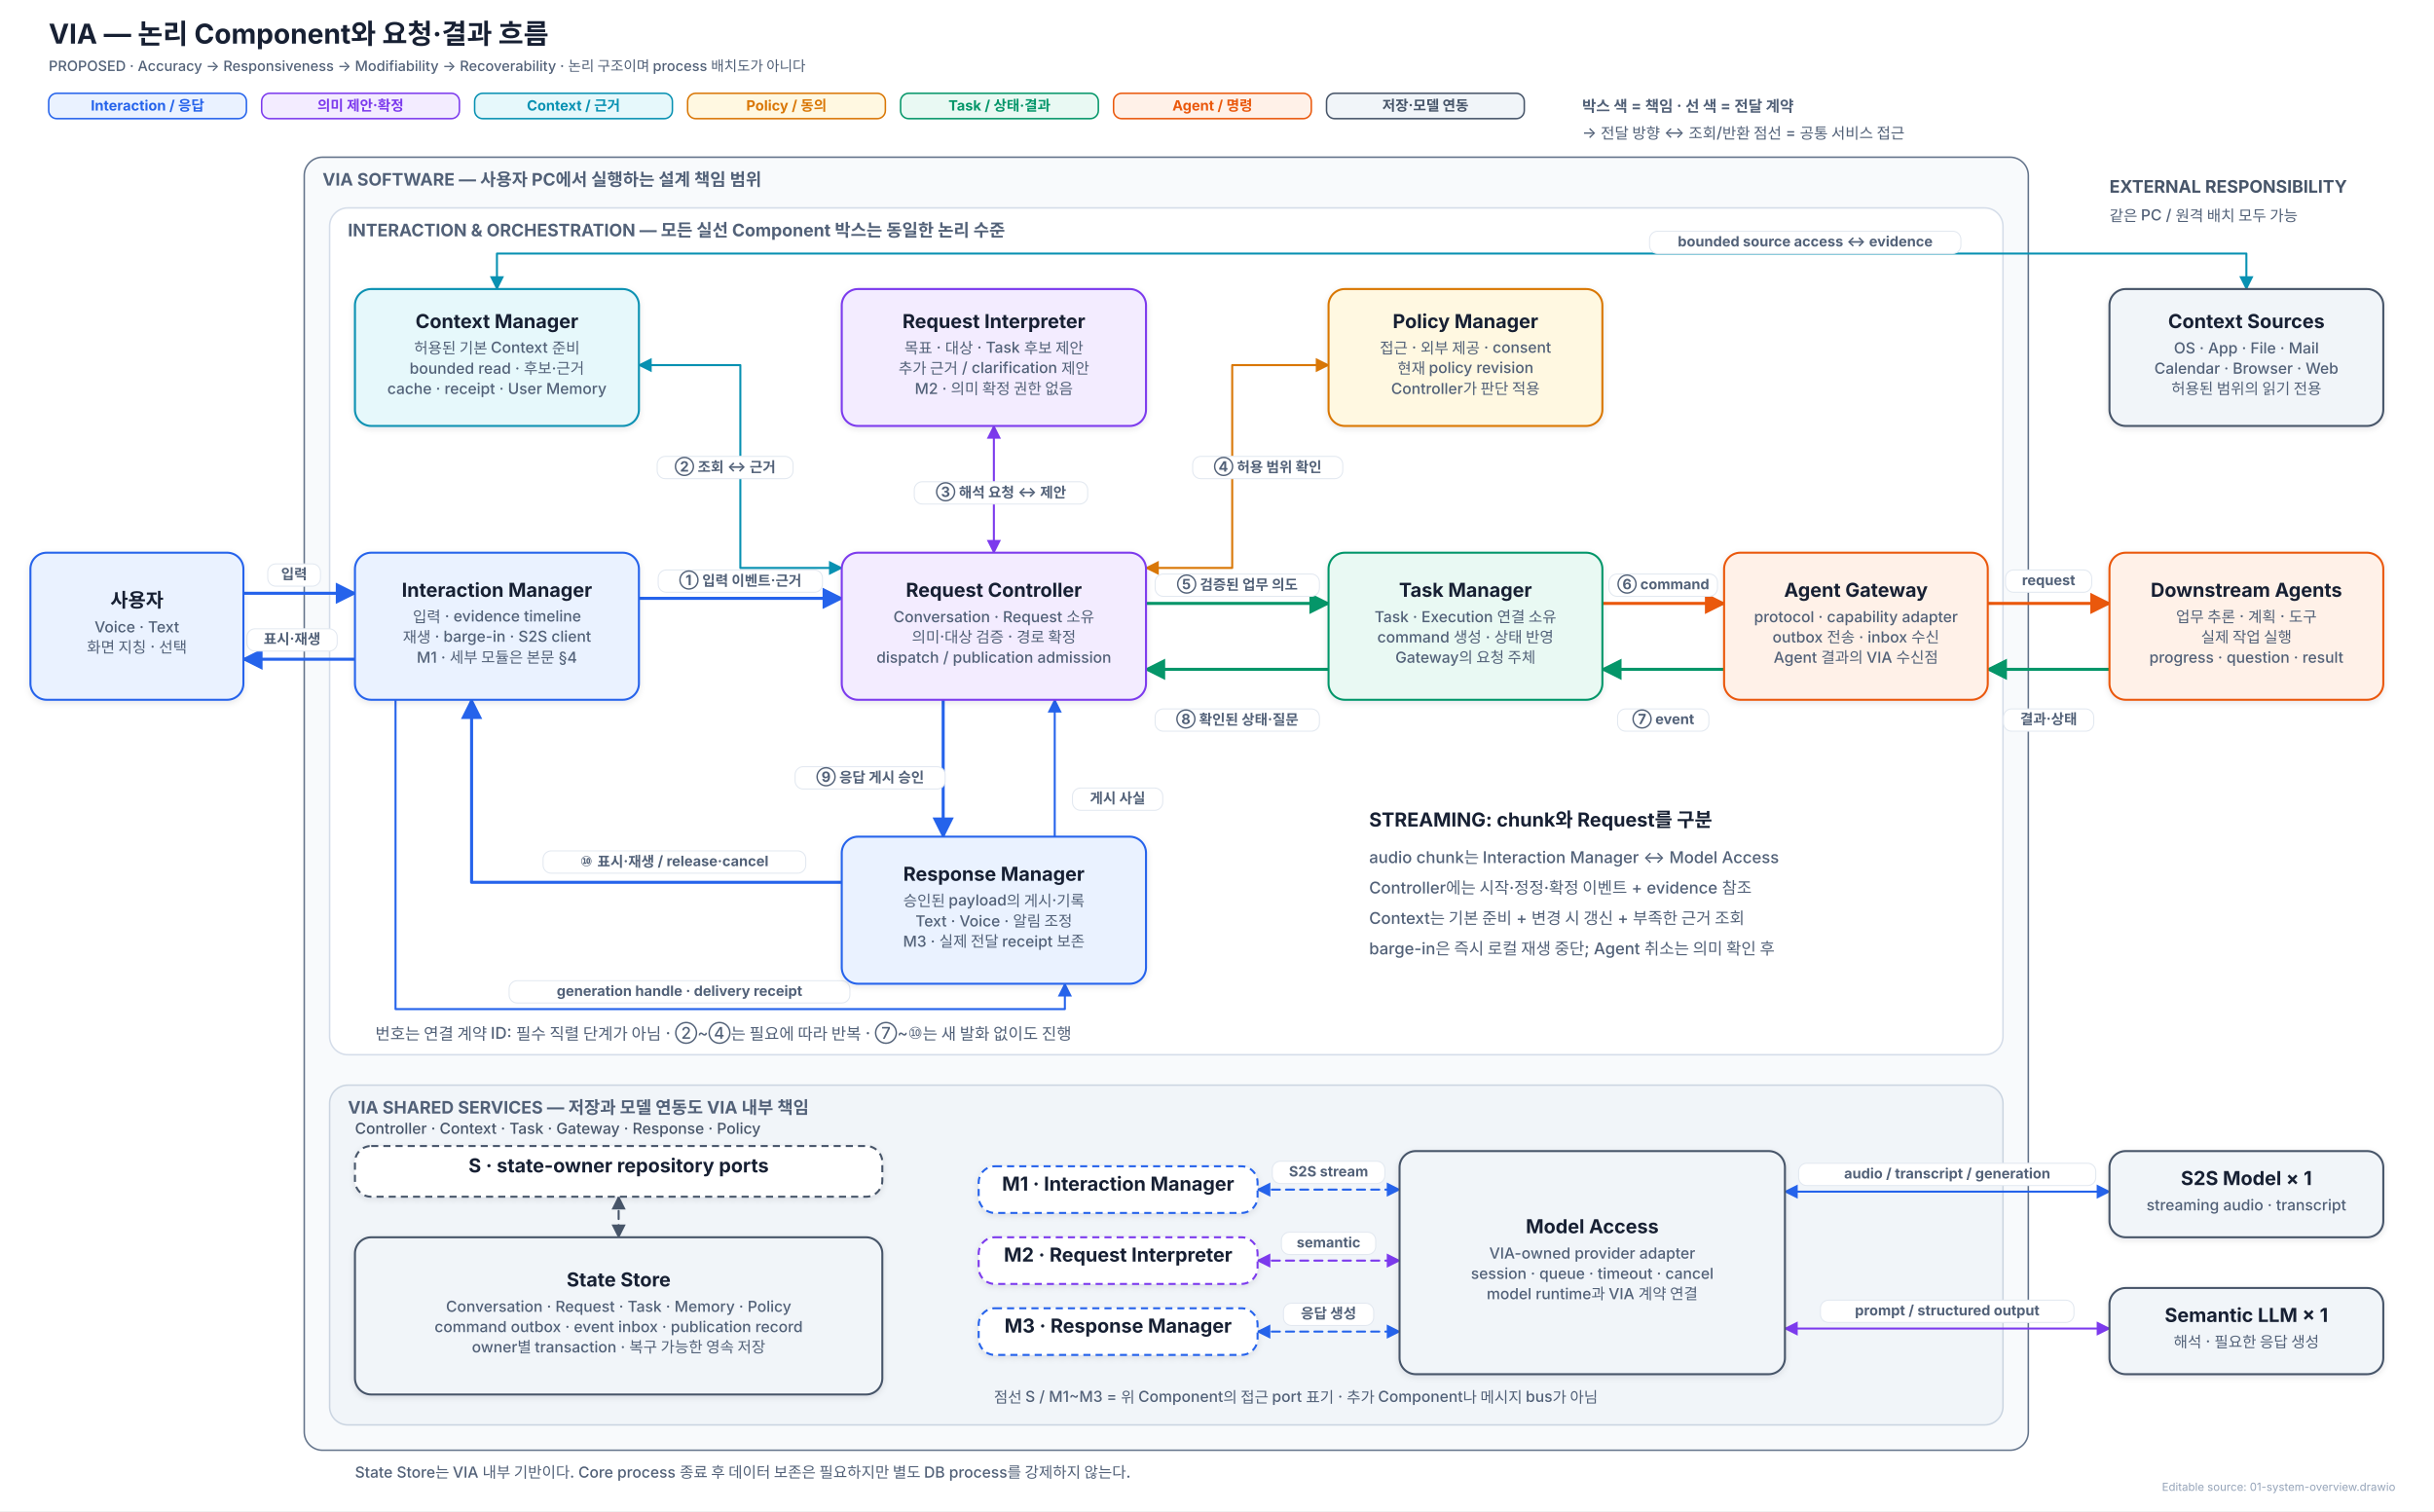
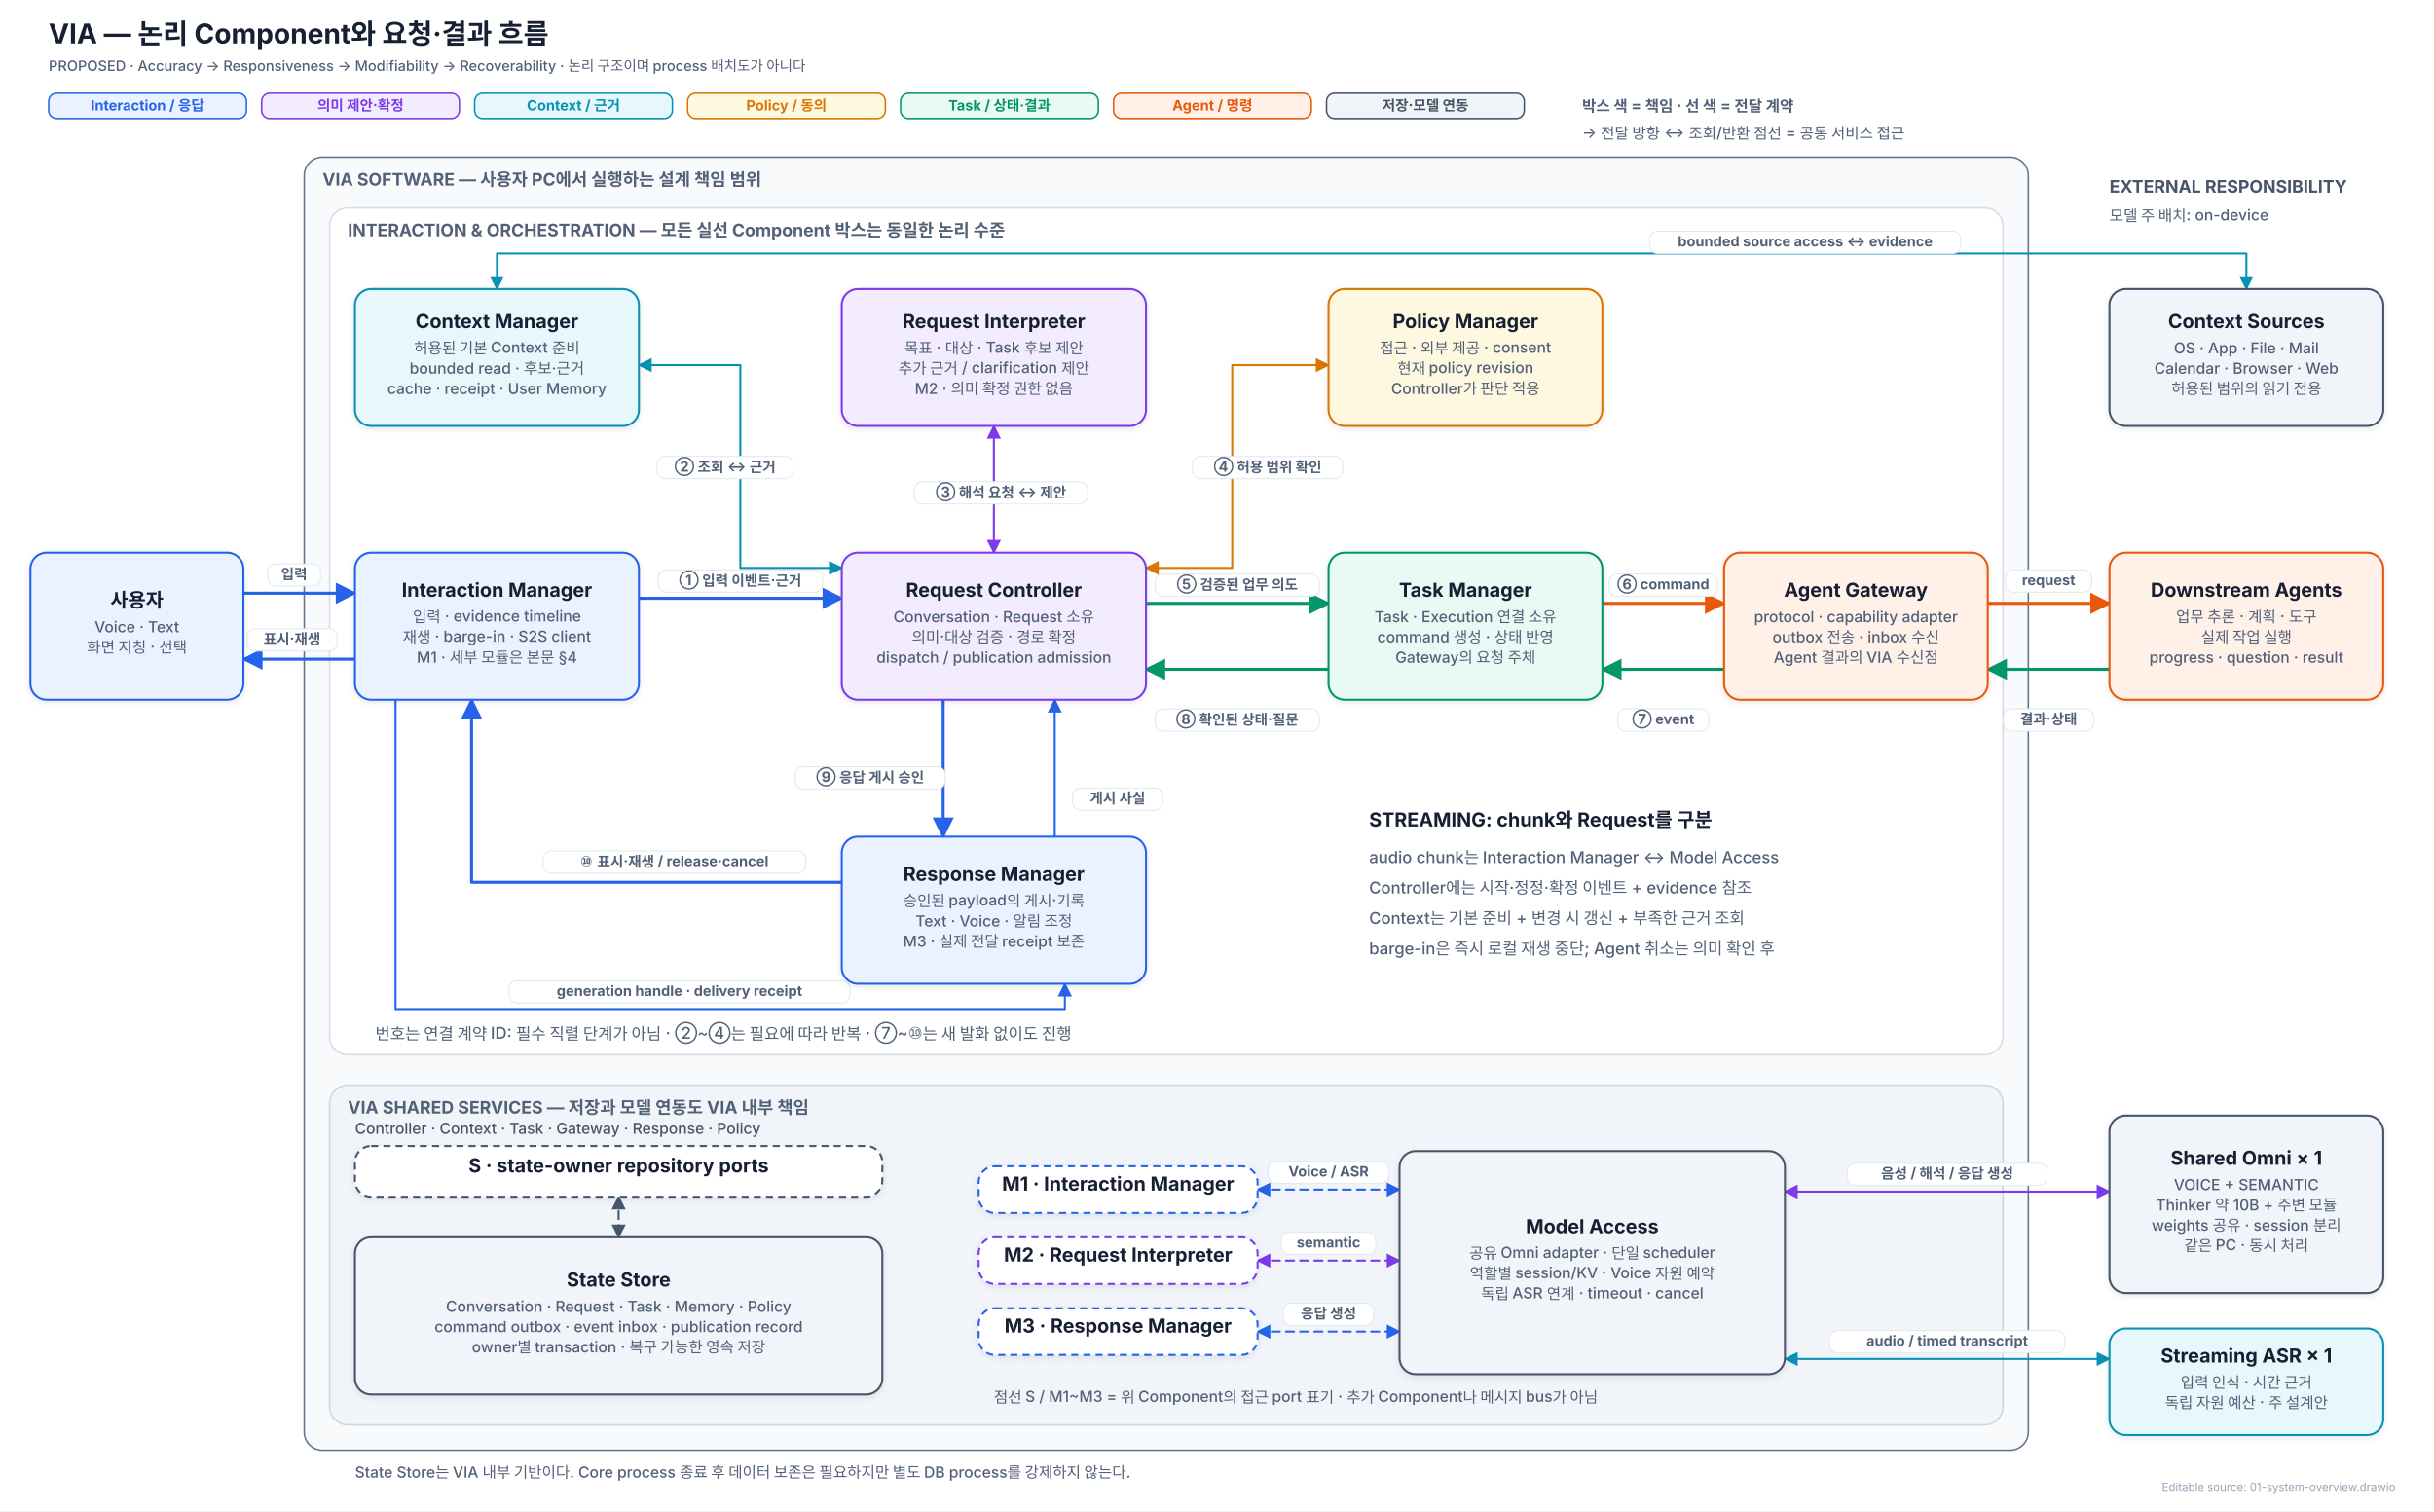
<svg xmlns="http://www.w3.org/2000/svg" width="2400" height="1490" viewBox="0 0 2400 1490" role="img" aria-labelledby="title desc">
  <defs>
    <marker id="arrow" viewBox="0 0 10 10" refX="9" refY="5" markerWidth="7" markerHeight="7" orient="auto-start-reverse">
      <path d="M 0 0 L 10 5 L 0 10 z" fill="#64748B" />
    </marker>
    <marker id="arrow-blue" viewBox="0 0 10 10" refX="9" refY="5" markerWidth="7" markerHeight="7" orient="auto-start-reverse">
      <path d="M 0 0 L 10 5 L 0 10 z" fill="#2563EB" />
    </marker>
    <marker id="arrow-cyan" viewBox="0 0 10 10" refX="9" refY="5" markerWidth="7" markerHeight="7" orient="auto-start-reverse">
      <path d="M 0 0 L 10 5 L 0 10 z" fill="#0891B2" />
    </marker>
    <marker id="arrow-purple" viewBox="0 0 10 10" refX="9" refY="5" markerWidth="7" markerHeight="7" orient="auto-start-reverse">
      <path d="M 0 0 L 10 5 L 0 10 z" fill="#7C3AED" />
    </marker>
    <marker id="arrow-green" viewBox="0 0 10 10" refX="9" refY="5" markerWidth="7" markerHeight="7" orient="auto-start-reverse">
      <path d="M 0 0 L 10 5 L 0 10 z" fill="#059669" />
    </marker>
    <marker id="arrow-orange" viewBox="0 0 10 10" refX="9" refY="5" markerWidth="7" markerHeight="7" orient="auto-start-reverse">
      <path d="M 0 0 L 10 5 L 0 10 z" fill="#EA580C" />
    </marker>
    <marker id="arrow-amber" viewBox="0 0 10 10" refX="9" refY="5" markerWidth="7" markerHeight="7" orient="auto-start-reverse">
      <path d="M 0 0 L 10 5 L 0 10 z" fill="#D97706" />
    </marker>
    <marker id="arrow-gray" viewBox="0 0 10 10" refX="9" refY="5" markerWidth="7" markerHeight="7" orient="auto-start-reverse">
      <path d="M 0 0 L 10 5 L 0 10 z" fill="#475569" />
    </marker>
    <marker id="arrow-red" viewBox="0 0 10 10" refX="9" refY="5" markerWidth="7" markerHeight="7" orient="auto-start-reverse">
      <path d="M 0 0 L 10 5 L 0 10 z" fill="#DC2626" />
    </marker>
    <filter id="shadow" x="-10%" y="-10%" width="120%" height="140%">
      <feDropShadow dx="0" dy="2" stdDeviation="3" flood-color="#0F172A" flood-opacity="0.10" />
    </filter>
  </defs>
  <rect width="2400" height="1490" fill="#FFFFFF" />
  <text x="48" y="43" font-family="Inter, Arial, sans-serif" font-size="27" font-weight="750" fill="#172033">VIA — 논리 Component와 요청·결과 흐름</text>
  <text x="48" y="70" font-family="Inter, Arial, sans-serif" font-size="14" font-weight="500" fill="#526178">PROPOSED · Accuracy → Responsiveness → Modifiability → Recoverability · 논리 구조이며 process 배치도가 아니다</text>
  <rect x="300" y="155" width="1700" height="1275" rx="18" fill="#F8FAFC" stroke="#64748B" stroke-width="1.5" />
  <text x="318" y="183" font-family="Inter, Arial, sans-serif" font-size="17" font-weight="750" fill="#526178">VIA SOFTWARE — 사용자 PC에서 실행하는 설계 책임 범위</text>
  <rect x="325" y="205" width="1650" height="835" rx="18" fill="#FFFFFF" stroke="#D5DDE9" stroke-width="1.5" />
  <text x="343" y="233" font-family="Inter, Arial, sans-serif" font-size="17" font-weight="750" fill="#526178">INTERACTION &amp; ORCHESTRATION — 모든 실선 Component 박스는 동일한 논리 수준</text>
  <rect x="325" y="1070" width="1650" height="335" rx="18" fill="#F1F5F9" stroke="#CBD5E1" stroke-width="1.5" />
  <text x="343" y="1098" font-family="Inter, Arial, sans-serif" font-size="17" font-weight="750" fill="#526178">VIA SHARED SERVICES — 저장과 모델 연동도 VIA 내부 책임</text>
  <polyline points="240,585 350,585" fill="none" stroke="#2563EB" stroke-width="3" stroke-linejoin="round" stroke-linecap="round" marker-end="url(#arrow-blue)" />
  <rect x="264.0" y="556" width="52" height="22" rx="8" fill="#FFFFFF" stroke="#E2E8F0" />
  <text x="290" y="571" text-anchor="middle" font-family="Inter, Arial, sans-serif" font-size="14" font-weight="650" fill="#526178">입력</text>
  <polyline points="350,650 240,650" fill="none" stroke="#2563EB" stroke-width="3" stroke-linejoin="round" stroke-linecap="round" marker-end="url(#arrow-blue)" />
  <rect x="243.5" y="620" width="89" height="22" rx="8" fill="#FFFFFF" stroke="#E2E8F0" />
  <text x="288" y="635" text-anchor="middle" font-family="Inter, Arial, sans-serif" font-size="14" font-weight="650" fill="#526178">표시·재생</text>
  <polyline points="630,590 830,590" fill="none" stroke="#2563EB" stroke-width="3" stroke-linejoin="round" stroke-linecap="round" marker-end="url(#arrow-blue)" />
  <rect x="649.0" y="562" width="162" height="22" rx="8" fill="#FFFFFF" stroke="#E2E8F0" />
  <text x="730" y="577" text-anchor="middle" font-family="Inter, Arial, sans-serif" font-size="14" font-weight="650" fill="#526178">① 입력 이벤트·근거</text>
  <polyline points="830,560 730,560 730,360 630,360" fill="none" stroke="#0891B2" stroke-width="2" stroke-linejoin="round" stroke-linecap="round" marker-end="url(#arrow-cyan)" marker-start="url(#arrow-cyan)" />
  <rect x="648.0" y="450" width="134" height="22" rx="8" fill="#FFFFFF" stroke="#E2E8F0" />
  <text x="715" y="465" text-anchor="middle" font-family="Inter, Arial, sans-serif" font-size="14" font-weight="650" fill="#526178">② 조회 ↔ 근거</text>
  <polyline points="980,545 980,420" fill="none" stroke="#7C3AED" stroke-width="2" stroke-linejoin="round" stroke-linecap="round" marker-end="url(#arrow-purple)" marker-start="url(#arrow-purple)" />
  <rect x="901.5" y="475" width="171" height="22" rx="8" fill="#FFFFFF" stroke="#E2E8F0" />
  <text x="987" y="490" text-anchor="middle" font-family="Inter, Arial, sans-serif" font-size="14" font-weight="650" fill="#526178">③ 해석 요청 ↔ 제안</text>
  <polyline points="1130,560 1215,560 1215,360 1310,360" fill="none" stroke="#D97706" stroke-width="2" stroke-linejoin="round" stroke-linecap="round" marker-end="url(#arrow-amber)" marker-start="url(#arrow-amber)" />
  <rect x="1176.0" y="450" width="148" height="22" rx="8" fill="#FFFFFF" stroke="#E2E8F0" />
  <text x="1250" y="465" text-anchor="middle" font-family="Inter, Arial, sans-serif" font-size="14" font-weight="650" fill="#526178">④ 허용 범위 확인</text>
  <polyline points="1130,595 1310,595" fill="none" stroke="#059669" stroke-width="3" stroke-linejoin="round" stroke-linecap="round" marker-end="url(#arrow-green)" />
  <rect x="1139.0" y="566" width="162" height="22" rx="8" fill="#FFFFFF" stroke="#E2E8F0" />
  <text x="1220" y="581" text-anchor="middle" font-family="Inter, Arial, sans-serif" font-size="14" font-weight="650" fill="#526178">⑤ 검증된 업무 의도</text>
  <polyline points="1310,660 1130,660" fill="none" stroke="#059669" stroke-width="3" stroke-linejoin="round" stroke-linecap="round" marker-end="url(#arrow-green)" />
  <rect x="1139.0" y="699" width="162" height="22" rx="8" fill="#FFFFFF" stroke="#E2E8F0" />
  <text x="1220" y="714" text-anchor="middle" font-family="Inter, Arial, sans-serif" font-size="14" font-weight="650" fill="#526178">⑧ 확인된 상태·질문</text>
  <polyline points="1580,595 1700,595" fill="none" stroke="#EA580C" stroke-width="3" stroke-linejoin="round" stroke-linecap="round" marker-end="url(#arrow-orange)" />
  <rect x="1586.5" y="566" width="107" height="22" rx="8" fill="#FFFFFF" stroke="#E2E8F0" />
  <text x="1640" y="581" text-anchor="middle" font-family="Inter, Arial, sans-serif" font-size="14" font-weight="650" fill="#526178">⑥ command</text>
  <polyline points="1700,660 1580,660" fill="none" stroke="#059669" stroke-width="3" stroke-linejoin="round" stroke-linecap="round" marker-end="url(#arrow-green)" />
  <rect x="1595.0" y="699" width="90" height="22" rx="8" fill="#FFFFFF" stroke="#E2E8F0" />
  <text x="1640" y="714" text-anchor="middle" font-family="Inter, Arial, sans-serif" font-size="14" font-weight="650" fill="#526178">⑦ event</text>
  <polyline points="1960,595 2080,595" fill="none" stroke="#EA580C" stroke-width="3" stroke-linejoin="round" stroke-linecap="round" marker-end="url(#arrow-orange)" />
  <rect x="1977.5" y="562" width="85" height="22" rx="8" fill="#FFFFFF" stroke="#E2E8F0" />
  <text x="2020" y="577" text-anchor="middle" font-family="Inter, Arial, sans-serif" font-size="14" font-weight="650" fill="#526178">request</text>
  <polyline points="2080,660 1960,660" fill="none" stroke="#059669" stroke-width="3" stroke-linejoin="round" stroke-linecap="round" marker-end="url(#arrow-green)" />
  <rect x="1975.5" y="699" width="89" height="22" rx="8" fill="#FFFFFF" stroke="#E2E8F0" />
  <text x="2020" y="714" text-anchor="middle" font-family="Inter, Arial, sans-serif" font-size="14" font-weight="650" fill="#526178">결과·상태</text>
  <polyline points="930,690 930,825" fill="none" stroke="#2563EB" stroke-width="3" stroke-linejoin="round" stroke-linecap="round" marker-end="url(#arrow-blue)" />
  <rect x="784.0" y="756" width="148" height="22" rx="8" fill="#FFFFFF" stroke="#E2E8F0" />
  <text x="858" y="771" text-anchor="middle" font-family="Inter, Arial, sans-serif" font-size="14" font-weight="650" fill="#526178">⑨ 응답 게시 승인</text>
  <polyline points="1040,825 1040,690" fill="none" stroke="#2563EB" stroke-width="2" stroke-linejoin="round" stroke-linecap="round" marker-end="url(#arrow-blue)" />
  <rect x="1057.5" y="777" width="89" height="22" rx="8" fill="#FFFFFF" stroke="#E2E8F0" />
  <text x="1102" y="792" text-anchor="middle" font-family="Inter, Arial, sans-serif" font-size="14" font-weight="650" fill="#526178">게시 사실</text>
  <polyline points="830,870 465,870 465,690" fill="none" stroke="#2563EB" stroke-width="3" stroke-linejoin="round" stroke-linecap="round" marker-end="url(#arrow-blue)" />
  <rect x="535.5" y="839" width="259" height="22" rx="8" fill="#FFFFFF" stroke="#E2E8F0" />
  <text x="665" y="854" text-anchor="middle" font-family="Inter, Arial, sans-serif" font-size="14" font-weight="650" fill="#526178">⑩ 표시·재생 / release·cancel</text>
  <polyline points="390,690 390,995 1050,995 1050,970" fill="none" stroke="#2563EB" stroke-width="2" stroke-linejoin="round" stroke-linecap="round" marker-end="url(#arrow-blue)" />
  <rect x="502.0" y="967" width="336" height="22" rx="8" fill="#FFFFFF" stroke="#E2E8F0" />
  <text x="670" y="982" text-anchor="middle" font-family="Inter, Arial, sans-serif" font-size="14" font-weight="650" fill="#526178">generation handle · delivery receipt</text>
  <polyline points="490,285 490,250 2215,250 2215,285" fill="none" stroke="#0891B2" stroke-width="2" stroke-linejoin="round" stroke-linecap="round" marker-end="url(#arrow-cyan)" marker-start="url(#arrow-cyan)" />
  <rect x="1626.5" y="228" width="307" height="22" rx="8" fill="#FFFFFF" stroke="#E2E8F0" />
  <text x="1780" y="243" text-anchor="middle" font-family="Inter, Arial, sans-serif" font-size="14" font-weight="650" fill="#526178">bounded source access ↔ evidence</text>
  <polyline points="610,1180 610,1220" fill="none" stroke="#475569" stroke-width="2" stroke-linejoin="round" stroke-linecap="round" marker-end="url(#arrow-gray)" marker-start="url(#arrow-gray)" stroke-dasharray="8 6" />
  <polyline points="1240,1173 1380,1173" fill="none" stroke="#2563EB" stroke-width="2" stroke-linejoin="round" stroke-linecap="round" marker-end="url(#arrow-blue)" marker-start="url(#arrow-blue)" stroke-dasharray="8 6" />
-   <rect x="1254.5" y="1145" width="111" height="22" rx="8" fill="#FFFFFF" stroke="#E2E8F0" />
-   <text x="1310" y="1160" text-anchor="middle" font-family="Inter, Arial, sans-serif" font-size="14" font-weight="650" fill="#526178">S2S stream</text>
+   <rect x="1250.5" y="1145" width="119" height="22" rx="8" fill="#FFFFFF" stroke="#E2E8F0" />
+   <text x="1310" y="1160" text-anchor="middle" font-family="Inter, Arial, sans-serif" font-size="14" font-weight="650" fill="#526178">Voice / ASR</text>
  <polyline points="1240,1243 1380,1243" fill="none" stroke="#7C3AED" stroke-width="2" stroke-linejoin="round" stroke-linecap="round" marker-end="url(#arrow-purple)" marker-start="url(#arrow-purple)" stroke-dasharray="8 6" />
  <rect x="1263.5" y="1215" width="93" height="22" rx="8" fill="#FFFFFF" stroke="#E2E8F0" />
  <text x="1310" y="1230" text-anchor="middle" font-family="Inter, Arial, sans-serif" font-size="14" font-weight="650" fill="#526178">semantic</text>
  <polyline points="1240,1313 1380,1313" fill="none" stroke="#2563EB" stroke-width="2" stroke-linejoin="round" stroke-linecap="round" marker-end="url(#arrow-blue)" marker-start="url(#arrow-blue)" stroke-dasharray="8 6" />
  <rect x="1265.5" y="1285" width="89" height="22" rx="8" fill="#FFFFFF" stroke="#E2E8F0" />
  <text x="1310" y="1300" text-anchor="middle" font-family="Inter, Arial, sans-serif" font-size="14" font-weight="650" fill="#526178">응답 생성</text>
-   <polyline points="1760,1175 2080,1175" fill="none" stroke="#2563EB" stroke-width="2" stroke-linejoin="round" stroke-linecap="round" marker-end="url(#arrow-blue)" marker-start="url(#arrow-blue)" />
-   <rect x="1773.5" y="1147" width="293" height="22" rx="8" fill="#FFFFFF" stroke="#E2E8F0" />
-   <text x="1920" y="1162" text-anchor="middle" font-family="Inter, Arial, sans-serif" font-size="14" font-weight="650" fill="#526178">audio / transcript / generation</text>
-   <polyline points="1760,1310 2080,1310" fill="none" stroke="#7C3AED" stroke-width="2" stroke-linejoin="round" stroke-linecap="round" marker-end="url(#arrow-purple)" marker-start="url(#arrow-purple)" />
-   <rect x="1795.0" y="1282" width="250" height="22" rx="8" fill="#FFFFFF" stroke="#E2E8F0" />
-   <text x="1920" y="1297" text-anchor="middle" font-family="Inter, Arial, sans-serif" font-size="14" font-weight="650" fill="#526178">prompt / structured output</text>
+   <polyline points="1760,1175 2080,1175" fill="none" stroke="#7C3AED" stroke-width="2" stroke-linejoin="round" stroke-linecap="round" marker-end="url(#arrow-purple)" marker-start="url(#arrow-purple)" />
+   <rect x="1821.5" y="1147" width="197" height="22" rx="8" fill="#FFFFFF" stroke="#E2E8F0" />
+   <text x="1920" y="1162" text-anchor="middle" font-family="Inter, Arial, sans-serif" font-size="14" font-weight="650" fill="#526178">음성 / 해석 / 응답 생성</text>
+   <polyline points="1760,1340 2080,1340" fill="none" stroke="#0891B2" stroke-width="2" stroke-linejoin="round" stroke-linecap="round" marker-end="url(#arrow-cyan)" marker-start="url(#arrow-cyan)" />
+   <rect x="1804.0" y="1312" width="232" height="22" rx="8" fill="#FFFFFF" stroke="#E2E8F0" />
+   <text x="1920" y="1327" text-anchor="middle" font-family="Inter, Arial, sans-serif" font-size="14" font-weight="650" fill="#526178">audio / timed transcript</text>
  <rect x="30" y="545" width="210" height="145" rx="16" fill="#EAF2FF" stroke="#2563EB" stroke-width="2" filter="url(#shadow)" />
  <g font-family="Inter, Arial, sans-serif">
    <text x="135.0" y="598.5" text-anchor="middle" font-size="19" font-weight="700" fill="#172033">사용자</text>
    <text x="135.0" y="623.5" text-anchor="middle" font-size="15" font-weight="500" fill="#526178">Voice · Text</text>
    <text x="135.0" y="643.5" text-anchor="middle" font-size="15" font-weight="500" fill="#526178">화면 지칭 · 선택</text>
  </g>
  <rect x="350" y="545" width="280" height="145" rx="16" fill="#EAF2FF" stroke="#2563EB" stroke-width="2" filter="url(#shadow)" />
  <g font-family="Inter, Arial, sans-serif">
    <text x="490.0" y="588.5" text-anchor="middle" font-size="19" font-weight="700" fill="#172033">Interaction Manager</text>
    <text x="490.0" y="613.5" text-anchor="middle" font-size="15" font-weight="500" fill="#526178">입력 · evidence timeline</text>
    <text x="490.0" y="633.5" text-anchor="middle" font-size="15" font-weight="500" fill="#526178">재생 · barge-in · S2S client</text>
    <text x="490.0" y="653.5" text-anchor="middle" font-size="15" font-weight="500" fill="#526178">M1 · 세부 모듈은 본문 §4</text>
  </g>
  <rect x="830" y="545" width="300" height="145" rx="16" fill="#F3ECFF" stroke="#7C3AED" stroke-width="2" filter="url(#shadow)" />
  <g font-family="Inter, Arial, sans-serif">
    <text x="980.0" y="588.5" text-anchor="middle" font-size="19" font-weight="700" fill="#172033">Request Controller</text>
    <text x="980.0" y="613.5" text-anchor="middle" font-size="15" font-weight="500" fill="#526178">Conversation · Request 소유</text>
    <text x="980.0" y="633.5" text-anchor="middle" font-size="15" font-weight="500" fill="#526178">의미·대상 검증 · 경로 확정</text>
    <text x="980.0" y="653.5" text-anchor="middle" font-size="15" font-weight="500" fill="#526178">dispatch / publication admission</text>
  </g>
  <rect x="1310" y="545" width="270" height="145" rx="16" fill="#E9F9F3" stroke="#059669" stroke-width="2" filter="url(#shadow)" />
  <g font-family="Inter, Arial, sans-serif">
    <text x="1445.0" y="588.5" text-anchor="middle" font-size="19" font-weight="700" fill="#172033">Task Manager</text>
    <text x="1445.0" y="613.5" text-anchor="middle" font-size="15" font-weight="500" fill="#526178">Task · Execution 연결 소유</text>
    <text x="1445.0" y="633.5" text-anchor="middle" font-size="15" font-weight="500" fill="#526178">command 생성 · 상태 반영</text>
    <text x="1445.0" y="653.5" text-anchor="middle" font-size="15" font-weight="500" fill="#526178">Gateway의 요청 주체</text>
  </g>
  <rect x="1700" y="545" width="260" height="145" rx="16" fill="#FFF1E8" stroke="#EA580C" stroke-width="2" filter="url(#shadow)" />
  <g font-family="Inter, Arial, sans-serif">
    <text x="1830.0" y="588.5" text-anchor="middle" font-size="19" font-weight="700" fill="#172033">Agent Gateway</text>
    <text x="1830.0" y="613.5" text-anchor="middle" font-size="15" font-weight="500" fill="#526178">protocol · capability adapter</text>
    <text x="1830.0" y="633.5" text-anchor="middle" font-size="15" font-weight="500" fill="#526178">outbox 전송 · inbox 수신</text>
    <text x="1830.0" y="653.5" text-anchor="middle" font-size="15" font-weight="500" fill="#526178">Agent 결과의 VIA 수신점</text>
  </g>
  <rect x="2080" y="545" width="270" height="145" rx="16" fill="#FFF1E8" stroke="#EA580C" stroke-width="2" filter="url(#shadow)" />
  <g font-family="Inter, Arial, sans-serif">
    <text x="2215.0" y="588.5" text-anchor="middle" font-size="19" font-weight="700" fill="#172033">Downstream Agents</text>
    <text x="2215.0" y="613.5" text-anchor="middle" font-size="15" font-weight="500" fill="#526178">업무 추론 · 계획 · 도구</text>
    <text x="2215.0" y="633.5" text-anchor="middle" font-size="15" font-weight="500" fill="#526178">실제 작업 실행</text>
    <text x="2215.0" y="653.5" text-anchor="middle" font-size="15" font-weight="500" fill="#526178">progress · question · result</text>
  </g>
  <rect x="350" y="285" width="280" height="135" rx="16" fill="#E6F8FB" stroke="#0891B2" stroke-width="2" filter="url(#shadow)" />
  <g font-family="Inter, Arial, sans-serif">
    <text x="490.0" y="323.5" text-anchor="middle" font-size="19" font-weight="700" fill="#172033">Context Manager</text>
    <text x="490.0" y="348.5" text-anchor="middle" font-size="15" font-weight="500" fill="#526178">허용된 기본 Context 준비</text>
    <text x="490.0" y="368.5" text-anchor="middle" font-size="15" font-weight="500" fill="#526178">bounded read · 후보·근거</text>
    <text x="490.0" y="388.5" text-anchor="middle" font-size="15" font-weight="500" fill="#526178">cache · receipt · User Memory</text>
  </g>
  <rect x="830" y="285" width="300" height="135" rx="16" fill="#F3ECFF" stroke="#7C3AED" stroke-width="2" filter="url(#shadow)" />
  <g font-family="Inter, Arial, sans-serif">
    <text x="980.0" y="323.5" text-anchor="middle" font-size="19" font-weight="700" fill="#172033">Request Interpreter</text>
    <text x="980.0" y="348.5" text-anchor="middle" font-size="15" font-weight="500" fill="#526178">목표 · 대상 · Task 후보 제안</text>
    <text x="980.0" y="368.5" text-anchor="middle" font-size="15" font-weight="500" fill="#526178">추가 근거 / clarification 제안</text>
    <text x="980.0" y="388.5" text-anchor="middle" font-size="15" font-weight="500" fill="#526178">M2 · 의미 확정 권한 없음</text>
  </g>
  <rect x="1310" y="285" width="270" height="135" rx="16" fill="#FFF8E1" stroke="#D97706" stroke-width="2" filter="url(#shadow)" />
  <g font-family="Inter, Arial, sans-serif">
    <text x="1445.0" y="323.5" text-anchor="middle" font-size="19" font-weight="700" fill="#172033">Policy Manager</text>
    <text x="1445.0" y="348.5" text-anchor="middle" font-size="15" font-weight="500" fill="#526178">접근 · 외부 제공 · consent</text>
    <text x="1445.0" y="368.5" text-anchor="middle" font-size="15" font-weight="500" fill="#526178">현재 policy revision</text>
    <text x="1445.0" y="388.5" text-anchor="middle" font-size="15" font-weight="500" fill="#526178">Controller가 판단 적용</text>
  </g>
  <rect x="2080" y="285" width="270" height="135" rx="16" fill="#F1F5F9" stroke="#475569" stroke-width="2" filter="url(#shadow)" />
  <g font-family="Inter, Arial, sans-serif">
    <text x="2215.0" y="323.5" text-anchor="middle" font-size="19" font-weight="700" fill="#172033">Context Sources</text>
    <text x="2215.0" y="348.5" text-anchor="middle" font-size="15" font-weight="500" fill="#526178">OS · App · File · Mail</text>
    <text x="2215.0" y="368.5" text-anchor="middle" font-size="15" font-weight="500" fill="#526178">Calendar · Browser · Web</text>
    <text x="2215.0" y="388.5" text-anchor="middle" font-size="15" font-weight="500" fill="#526178">허용된 범위의 읽기 전용</text>
  </g>
  <rect x="830" y="825" width="300" height="145" rx="16" fill="#EAF2FF" stroke="#2563EB" stroke-width="2" filter="url(#shadow)" />
  <g font-family="Inter, Arial, sans-serif">
    <text x="980.0" y="868.5" text-anchor="middle" font-size="19" font-weight="700" fill="#172033">Response Manager</text>
    <text x="980.0" y="893.5" text-anchor="middle" font-size="15" font-weight="500" fill="#526178">승인된 payload의 게시·기록</text>
    <text x="980.0" y="913.5" text-anchor="middle" font-size="15" font-weight="500" fill="#526178">Text · Voice · 알림 조정</text>
    <text x="980.0" y="933.5" text-anchor="middle" font-size="15" font-weight="500" fill="#526178">M3 · 실제 전달 receipt 보존</text>
  </g>
  <rect x="350" y="1130" width="520" height="50" rx="16" fill="#FFFFFF" stroke="#475569" stroke-width="2" filter="url(#shadow)" stroke-dasharray="7 5" />
  <g font-family="Inter, Arial, sans-serif">
    <text x="610.0" y="1156.0" text-anchor="middle" font-size="19" font-weight="700" fill="#172033">S · state-owner repository ports</text>
  </g>
  <rect x="350" y="1220" width="520" height="155" rx="16" fill="#F1F5F9" stroke="#475569" stroke-width="2" filter="url(#shadow)" />
  <g font-family="Inter, Arial, sans-serif">
    <text x="610.0" y="1268.5" text-anchor="middle" font-size="19" font-weight="700" fill="#172033">State Store</text>
    <text x="610.0" y="1293.5" text-anchor="middle" font-size="15" font-weight="500" fill="#526178">Conversation · Request · Task · Memory · Policy</text>
    <text x="610.0" y="1313.5" text-anchor="middle" font-size="15" font-weight="500" fill="#526178">command outbox · event inbox · publication record</text>
    <text x="610.0" y="1333.5" text-anchor="middle" font-size="15" font-weight="500" fill="#526178">owner별 transaction · 복구 가능한 영속 저장</text>
  </g>
  <rect x="965" y="1150" width="275" height="46" rx="16" fill="#FFFFFF" stroke="#2563EB" stroke-width="2" filter="url(#shadow)" stroke-dasharray="7 5" />
  <g font-family="Inter, Arial, sans-serif">
    <text x="1102.5" y="1174.0" text-anchor="middle" font-size="19" font-weight="700" fill="#172033">M1 · Interaction Manager</text>
  </g>
  <rect x="965" y="1220" width="275" height="46" rx="16" fill="#FFFFFF" stroke="#7C3AED" stroke-width="2" filter="url(#shadow)" stroke-dasharray="7 5" />
  <g font-family="Inter, Arial, sans-serif">
    <text x="1102.5" y="1244.0" text-anchor="middle" font-size="19" font-weight="700" fill="#172033">M2 · Request Interpreter</text>
  </g>
  <rect x="965" y="1290" width="275" height="46" rx="16" fill="#FFFFFF" stroke="#2563EB" stroke-width="2" filter="url(#shadow)" stroke-dasharray="7 5" />
  <g font-family="Inter, Arial, sans-serif">
    <text x="1102.5" y="1314.0" text-anchor="middle" font-size="19" font-weight="700" fill="#172033">M3 · Response Manager</text>
  </g>
  <rect x="1380" y="1135" width="380" height="220" rx="16" fill="#F1F5F9" stroke="#475569" stroke-width="2" filter="url(#shadow)" />
  <g font-family="Inter, Arial, sans-serif">
    <text x="1570.0" y="1216.0" text-anchor="middle" font-size="19" font-weight="700" fill="#172033">Model Access</text>
-     <text x="1570.0" y="1241.0" text-anchor="middle" font-size="15" font-weight="500" fill="#526178">VIA-owned provider adapter</text>
-     <text x="1570.0" y="1261.0" text-anchor="middle" font-size="15" font-weight="500" fill="#526178">session · queue · timeout · cancel</text>
-     <text x="1570.0" y="1281.0" text-anchor="middle" font-size="15" font-weight="500" fill="#526178">model runtime과 VIA 계약 연결</text>
-   </g>
-   <rect x="2080" y="1135" width="270" height="85" rx="16" fill="#F1F5F9" stroke="#475569" stroke-width="2" filter="url(#shadow)" />
-   <g font-family="Inter, Arial, sans-serif">
-     <text x="2215.0" y="1168.5" text-anchor="middle" font-size="19" font-weight="700" fill="#172033">S2S Model × 1</text>
-     <text x="2215.0" y="1193.5" text-anchor="middle" font-size="15" font-weight="500" fill="#526178">streaming audio · transcript</text>
-   </g>
-   <rect x="2080" y="1270" width="270" height="85" rx="16" fill="#F1F5F9" stroke="#475569" stroke-width="2" filter="url(#shadow)" />
-   <g font-family="Inter, Arial, sans-serif">
-     <text x="2215.0" y="1303.5" text-anchor="middle" font-size="19" font-weight="700" fill="#172033">Semantic LLM × 1</text>
-     <text x="2215.0" y="1328.5" text-anchor="middle" font-size="15" font-weight="500" fill="#526178">해석 · 필요한 응답 생성</text>
+     <text x="1570.0" y="1241.0" text-anchor="middle" font-size="15" font-weight="500" fill="#526178">공유 Omni adapter · 단일 scheduler</text>
+     <text x="1570.0" y="1261.0" text-anchor="middle" font-size="15" font-weight="500" fill="#526178">역할별 session/KV · Voice 자원 예약</text>
+     <text x="1570.0" y="1281.0" text-anchor="middle" font-size="15" font-weight="500" fill="#526178">독립 ASR 연계 · timeout · cancel</text>
+   </g>
+   <rect x="2080" y="1100" width="270" height="175" rx="16" fill="#F1F5F9" stroke="#475569" stroke-width="2" filter="url(#shadow)" />
+   <g font-family="Inter, Arial, sans-serif">
+     <text x="2215.0" y="1148.5" text-anchor="middle" font-size="19" font-weight="700" fill="#172033">Shared Omni × 1</text>
+     <text x="2215.0" y="1173.5" text-anchor="middle" font-size="15" font-weight="500" fill="#526178">VOICE + SEMANTIC</text>
+     <text x="2215.0" y="1193.5" text-anchor="middle" font-size="15" font-weight="500" fill="#526178">Thinker 약 10B + 주변 모듈</text>
+     <text x="2215.0" y="1213.5" text-anchor="middle" font-size="15" font-weight="500" fill="#526178">weights 공유 · session 분리</text>
+     <text x="2215.0" y="1233.5" text-anchor="middle" font-size="15" font-weight="500" fill="#526178">같은 PC · 동시 처리</text>
+   </g>
+   <rect x="2080" y="1310" width="270" height="105" rx="16" fill="#E6F8FB" stroke="#0891B2" stroke-width="2" filter="url(#shadow)" />
+   <g font-family="Inter, Arial, sans-serif">
+     <text x="2215.0" y="1343.5" text-anchor="middle" font-size="19" font-weight="700" fill="#172033">Streaming ASR × 1</text>
+     <text x="2215.0" y="1368.5" text-anchor="middle" font-size="15" font-weight="500" fill="#526178">입력 인식 · 시간 근거</text>
+     <text x="2215.0" y="1388.5" text-anchor="middle" font-size="15" font-weight="500" fill="#526178">독립 자원 예산 · 주 설계안</text>
  </g>
  <text x="2080" y="190" text-anchor="start" font-family="Inter, Arial, sans-serif" font-size="17" font-weight="700" fill="#475569">EXTERNAL RESPONSIBILITY</text>
-   <text x="2080" y="218" text-anchor="start" font-family="Inter, Arial, sans-serif" font-size="15" font-weight="500" fill="#526178">같은 PC / 원격 배치 모두 가능</text>
+   <text x="2080" y="218" text-anchor="start" font-family="Inter, Arial, sans-serif" font-size="15" font-weight="500" fill="#526178">모델 주 배치: on-device</text>
  <text x="1350" y="815" text-anchor="start" font-family="Inter, Arial, sans-serif" font-size="19" font-weight="700" fill="#172033">STREAMING: chunk와 Request를 구분</text>
  <text x="1350" y="851" text-anchor="start" font-family="Inter, Arial, sans-serif" font-size="16" font-weight="500" fill="#526178">audio chunk는 Interaction Manager ↔ Model Access</text>
  <text x="1350" y="881" text-anchor="start" font-family="Inter, Arial, sans-serif" font-size="16" font-weight="500" fill="#526178">Controller에는 시작·정정·확정 이벤트 + evidence 참조</text>
  <text x="1350" y="911" text-anchor="start" font-family="Inter, Arial, sans-serif" font-size="16" font-weight="500" fill="#526178">Context는 기본 준비 + 변경 시 갱신 + 부족한 근거 조회</text>
  <text x="1350" y="941" text-anchor="start" font-family="Inter, Arial, sans-serif" font-size="16" font-weight="500" fill="#526178">barge-in은 즉시 로컬 재생 중단; Agent 취소는 의미 확인 후</text>
  <text x="370" y="1025" text-anchor="start" font-family="Inter, Arial, sans-serif" font-size="16" font-weight="500" fill="#526178">번호는 연결 계약 ID: 필수 직렬 단계가 아님 · ②~④는 필요에 따라 반복 · ⑦~⑩는 새 발화 없이도 진행</text>
  <text x="350" y="1118" text-anchor="start" font-family="Inter, Arial, sans-serif" font-size="15" font-weight="500" fill="#475569">Controller · Context · Task · Gateway · Response · Policy</text>
  <text x="980" y="1383" text-anchor="start" font-family="Inter, Arial, sans-serif" font-size="15" font-weight="500" fill="#526178">점선 S / M1~M3 = 위 Component의 접근 port 표기 · 추가 Component나 메시지 bus가 아님</text>
  <text x="350" y="1457" text-anchor="start" font-family="Inter, Arial, sans-serif" font-size="15" font-weight="500" fill="#526178">State Store는 VIA 내부 기반이다. Core process 종료 후 데이터 보존은 필요하지만 별도 DB process를 강제하지 않는다.</text>
  <text x="1560" y="110" text-anchor="start" font-family="Inter, Arial, sans-serif" font-size="15" font-weight="700" fill="#526178">박스 색 = 책임 · 선 색 = 전달 계약</text>
  <text x="1560" y="136" text-anchor="start" font-family="Inter, Arial, sans-serif" font-size="15" font-weight="500" fill="#526178">→ 전달 방향   ↔ 조회/반환   점선 = 공통 서비스 접근</text>
  <rect x="48" y="92" width="195" height="25" rx="8" fill="#EAF2FF" stroke="#2563EB" stroke-width="1.5" />
  <text x="145.5" y="109" text-anchor="middle" font-family="Inter, Arial, sans-serif" font-size="14" font-weight="700" fill="#2563EB">Interaction / 응답</text>
  <rect x="258" y="92" width="195" height="25" rx="8" fill="#F3ECFF" stroke="#7C3AED" stroke-width="1.5" />
  <text x="355.5" y="109" text-anchor="middle" font-family="Inter, Arial, sans-serif" font-size="14" font-weight="700" fill="#7C3AED">의미 제안·확정</text>
  <rect x="468" y="92" width="195" height="25" rx="8" fill="#E6F8FB" stroke="#0891B2" stroke-width="1.5" />
  <text x="565.5" y="109" text-anchor="middle" font-family="Inter, Arial, sans-serif" font-size="14" font-weight="700" fill="#0891B2">Context / 근거</text>
  <rect x="678" y="92" width="195" height="25" rx="8" fill="#FFF8E1" stroke="#D97706" stroke-width="1.5" />
  <text x="775.5" y="109" text-anchor="middle" font-family="Inter, Arial, sans-serif" font-size="14" font-weight="700" fill="#D97706">Policy / 동의</text>
  <rect x="888" y="92" width="195" height="25" rx="8" fill="#E9F9F3" stroke="#059669" stroke-width="1.5" />
  <text x="985.5" y="109" text-anchor="middle" font-family="Inter, Arial, sans-serif" font-size="14" font-weight="700" fill="#059669">Task / 상태·결과</text>
  <rect x="1098" y="92" width="195" height="25" rx="8" fill="#FFF1E8" stroke="#EA580C" stroke-width="1.5" />
  <text x="1195.5" y="109" text-anchor="middle" font-family="Inter, Arial, sans-serif" font-size="14" font-weight="700" fill="#EA580C">Agent / 명령</text>
  <rect x="1308" y="92" width="195" height="25" rx="8" fill="#F1F5F9" stroke="#475569" stroke-width="1.5" />
  <text x="1405.5" y="109" text-anchor="middle" font-family="Inter, Arial, sans-serif" font-size="14" font-weight="700" fill="#475569">저장·모델 연동</text>
  <text x="2362" y="1470" text-anchor="end" font-family="Inter, Arial, sans-serif" font-size="11" fill="#94A3B8">Editable source: 01-system-overview.drawio</text>
</svg>
